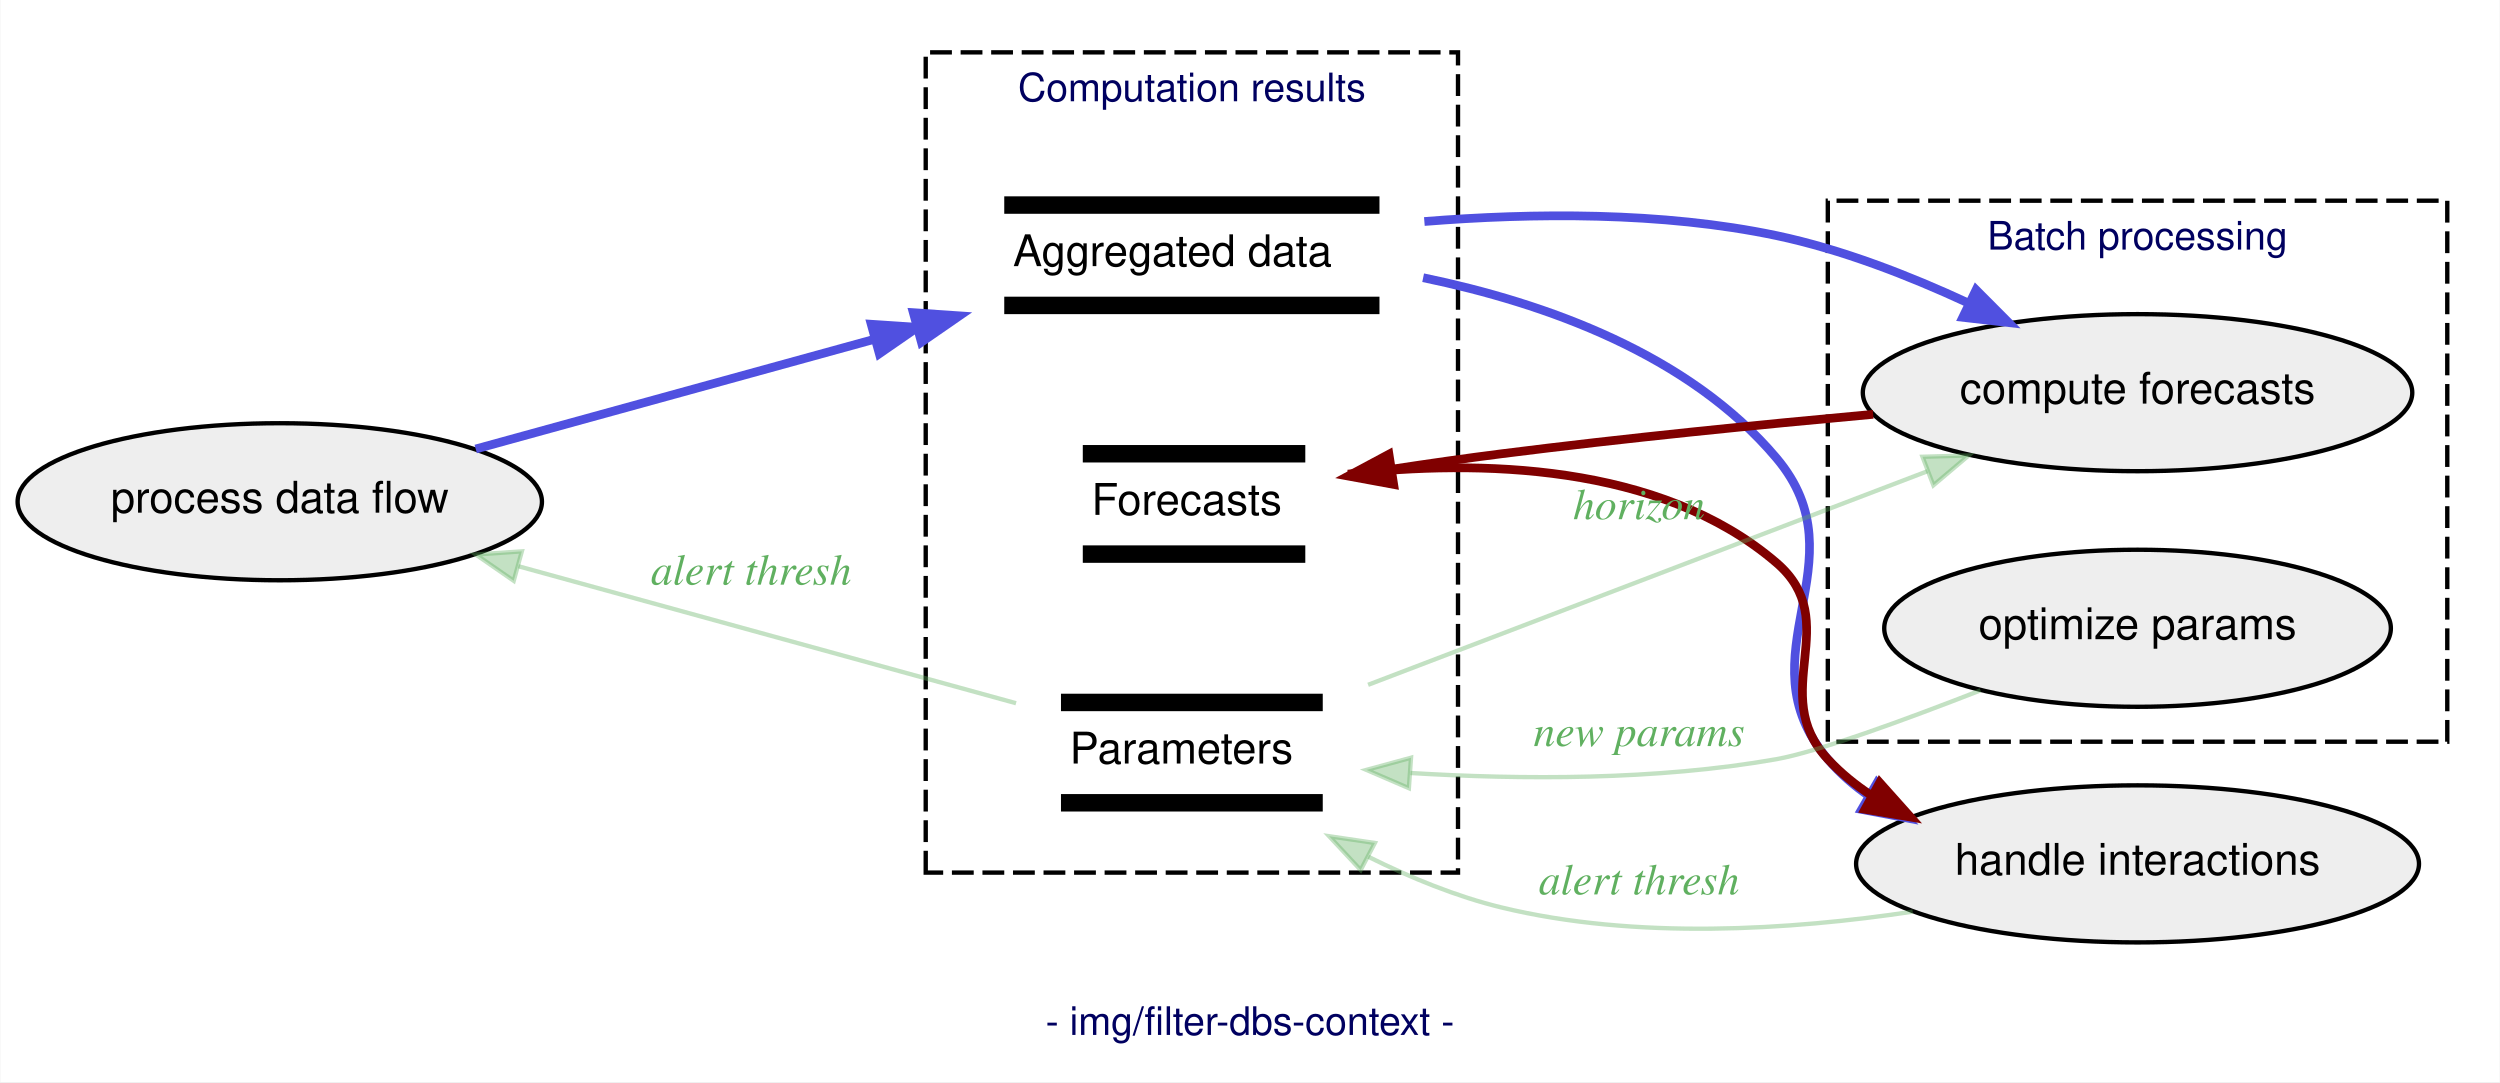
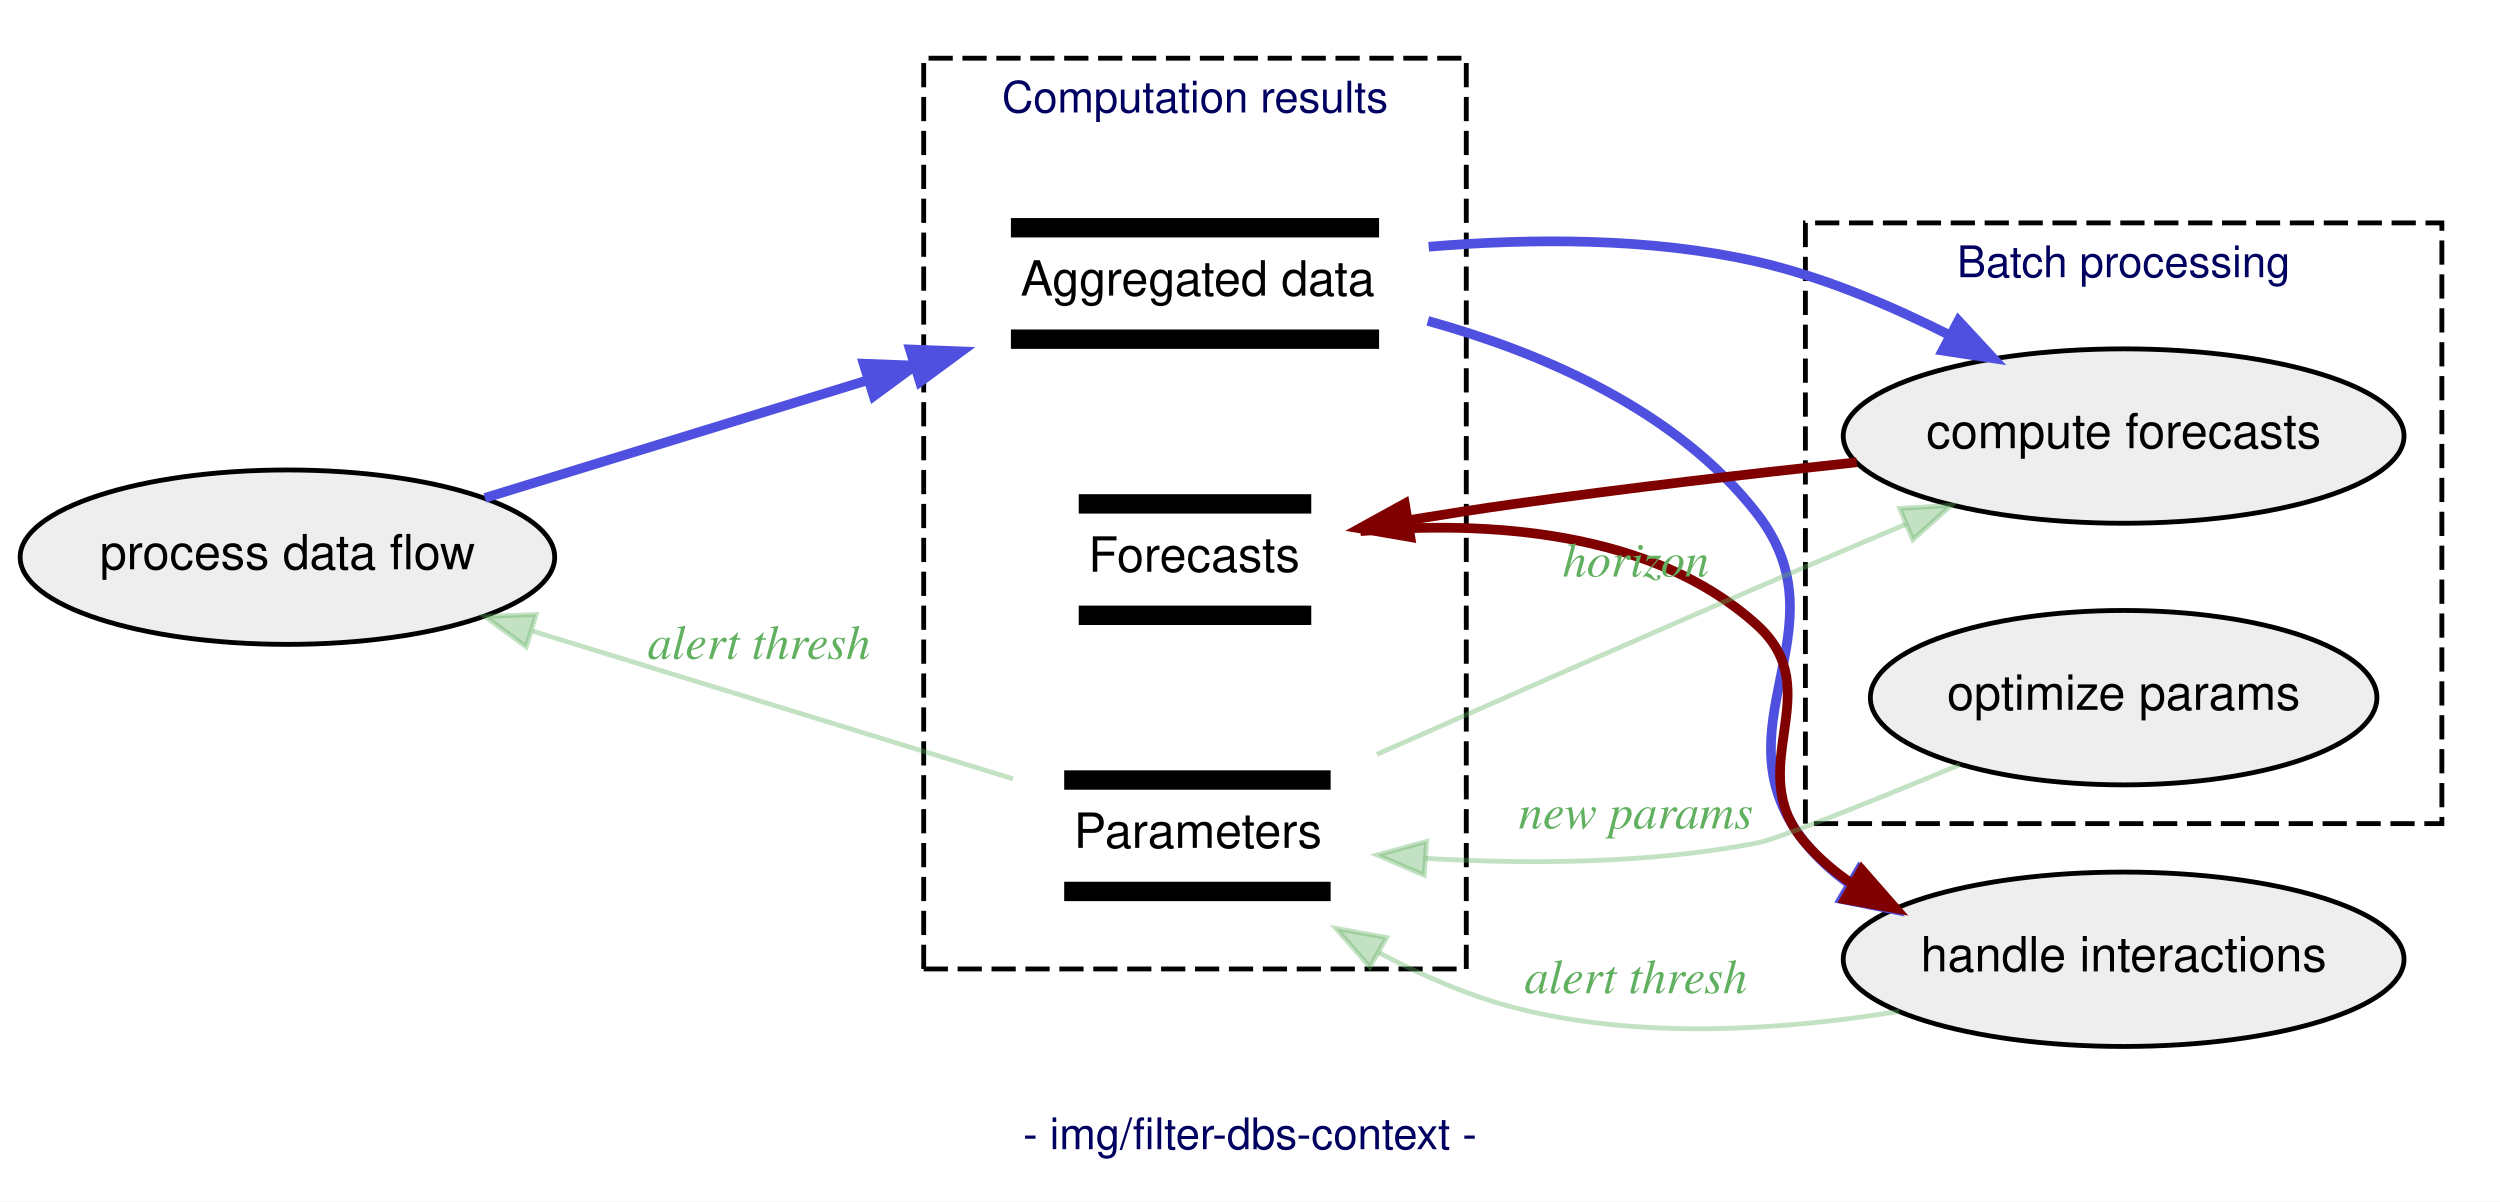
- <svg xmlns="http://www.w3.org/2000/svg" width="573pt" height="248pt" viewBox="0.00 0.00 572.83 248.00">
+ <svg xmlns="http://www.w3.org/2000/svg" width="516pt" height="248pt" viewBox="0.00 0.00 516.05 248.00">
  <g id="graph0" class="graph" transform="scale(1 1) rotate(0) translate(4 244)">
-     <polygon fill="white" stroke="transparent" points="-4,4 -4,-244 568.83,-244 568.83,4 -4,4" />
-     <text text-anchor="middle" x="282.41" y="-6.8" font-family="Helvetica,sans-Serif" font-size="9.00" fill="#000060">- img/filter-dbs-context -</text>
+     <polygon fill="white" stroke="transparent" points="-4,4 -4,-244 512.05,-244 512.05,4 -4,4" />
+     <text text-anchor="middle" x="254.02" y="-6.8" font-family="Helvetica,sans-Serif" font-size="9.00" fill="#000060">- img/filter-dbs-context -</text>
    <g id="clust1" class="cluster">
-       <polygon fill="none" stroke="black" stroke-dasharray="5,2" points="208.09,-44 208.09,-232 330.09,-232 330.09,-44 208.09,-44" />
-       <text text-anchor="middle" x="269.09" y="-220.8" font-family="Helvetica,sans-Serif" font-size="9.00" fill="#000060">Computation results</text>
+       <polygon fill="none" stroke="black" stroke-dasharray="5,2" points="186.67,-44 186.67,-232 298.67,-232 298.67,-44 186.67,-44" />
+       <text text-anchor="middle" x="242.67" y="-220.8" font-family="Helvetica,sans-Serif" font-size="9.00" fill="#000060">Computation results</text>
    </g>
    <g id="clust2" class="cluster">
-       <polygon fill="none" stroke="black" stroke-dasharray="5,2" points="414.85,-74 414.85,-198 556.83,-198 556.83,-74 414.85,-74" />
-       <text text-anchor="middle" x="485.84" y="-186.8" font-family="Helvetica,sans-Serif" font-size="9.00" fill="#000060">Batch processing</text>
+       <polygon fill="none" stroke="black" stroke-dasharray="5,2" points="368.67,-74 368.67,-198 500.05,-198 500.05,-74 368.67,-74" />
+       <text text-anchor="middle" x="434.36" y="-186.8" font-family="Helvetica,sans-Serif" font-size="9.00" fill="#000060">Batch processing</text>
    </g>
    <g id="node1" class="node">
-       <ellipse fill="#eeeeee" stroke="black" cx="60.04" cy="-129" rx="60.09" ry="18" />
-       <text text-anchor="middle" x="60.04" y="-126.5" font-family="Helvetica,sans-Serif" font-size="10.00">process data flow</text>
+       <ellipse fill="#eeeeee" stroke="black" cx="55.33" cy="-129" rx="55.17" ry="18" />
+       <text text-anchor="middle" x="55.33" y="-126.5" font-family="Helvetica,sans-Serif" font-size="10.00">process data flow</text>
    </g>
    <g id="node2" class="node">
-       <polygon fill="black" stroke="transparent" points="226.09,-195 226.09,-199 312.09,-199 312.09,-195 226.09,-195" />
-       <text text-anchor="start" x="228.09" y="-183" font-family="Helvetica,sans-Serif" font-size="10.00">Aggregated data</text>
-       <polygon fill="black" stroke="transparent" points="226.09,-172 226.09,-176 312.09,-176 312.09,-172 226.09,-172" />
+       <polygon fill="black" stroke="transparent" points="204.67,-195 204.67,-199 280.67,-199 280.67,-195 204.67,-195" />
+       <text text-anchor="start" x="206.67" y="-183" font-family="Helvetica,sans-Serif" font-size="10.00">Aggregated data</text>
+       <polygon fill="black" stroke="transparent" points="204.67,-172 204.67,-176 280.67,-176 280.67,-172 204.67,-172" />
    </g>
    <g id="edge1" class="edge">
-       <path fill="none" stroke="#5050e0" stroke-width="2" d="M104.95,-141.09C131.54,-148.41 166.07,-157.92 196.52,-166.3" />
-       <polygon fill="#5050e0" stroke="#5050e0" stroke-width="2" points="205.25,-172.33 215.82,-171.61 207.1,-165.58 205.25,-172.33" />
-       <polygon fill="#5050e0" stroke="#5050e0" stroke-width="2" points="195.6,-169.68 206.18,-168.96 197.46,-162.93 195.6,-169.68" />
+       <path fill="none" stroke="#5050e0" stroke-width="2" d="M96.09,-141.23C119.06,-148.29 148.55,-157.36 174.98,-165.49" />
+       <polygon fill="#5050e0" stroke="#5050e0" stroke-width="2" points="183.84,-171.88 194.43,-171.47 185.9,-165.19 183.84,-171.88" />
+       <polygon fill="#5050e0" stroke="#5050e0" stroke-width="2" points="174.28,-168.94 184.87,-168.53 176.34,-162.25 174.28,-168.94" />
    </g>
    <g id="node4" class="node">
-       <polygon fill="black" stroke="transparent" points="239.09,-81 239.09,-85 299.09,-85 299.09,-81 239.09,-81" />
-       <text text-anchor="start" x="241.09" y="-69" font-family="Helvetica,sans-Serif" font-size="10.00">Parameters</text>
-       <polygon fill="black" stroke="transparent" points="239.09,-58 239.09,-62 299.09,-62 299.09,-58 239.09,-58" />
+       <polygon fill="black" stroke="transparent" points="215.67,-81 215.67,-85 270.67,-85 270.67,-81 215.67,-81" />
+       <text text-anchor="start" x="217.67" y="-69" font-family="Helvetica,sans-Serif" font-size="10.00">Parameters</text>
+       <polygon fill="black" stroke="transparent" points="215.67,-58 215.67,-62 270.67,-62 270.67,-58 215.67,-58" />
    </g>
    <g id="edge2" class="edge">
-       <path fill="none" stroke="#60b060" stroke-opacity="0.376" d="M114.72,-114.22C150.42,-104.4 196.49,-91.71 228.79,-82.82" />
-       <polygon fill="#60b060" fill-opacity="0.376" stroke="#60b060" stroke-opacity="0.376" points="113.66,-110.88 104.95,-116.91 115.52,-117.63 113.66,-110.88" />
-       <text text-anchor="middle" x="168.09" y="-110" font-family="Times,serif" font-style="italic" font-size="10.00" fill="#60b060">alert thresh</text>
+       <path fill="none" stroke="#60b060" stroke-opacity="0.376" d="M105.91,-113.75C137.13,-104.15 176.76,-91.96 205.12,-83.24" />
+       <polygon fill="#60b060" fill-opacity="0.376" stroke="#60b060" stroke-opacity="0.376" points="104.62,-110.49 96.09,-116.77 106.68,-117.18 104.62,-110.49" />
+       <text text-anchor="middle" x="152.67" y="-108" font-family="Times,serif" font-style="italic" font-size="10.00" fill="#60b060">alert thresh</text>
    </g>
    <g id="node6" class="node">
-       <ellipse fill="#eeeeee" stroke="black" cx="485.84" cy="-154" rx="62.97" ry="18" />
-       <text text-anchor="middle" x="485.84" y="-151.5" font-family="Helvetica,sans-Serif" font-size="10.00">compute forecasts</text>
+       <ellipse fill="#eeeeee" stroke="black" cx="434.36" cy="-154" rx="57.88" ry="18" />
+       <text text-anchor="middle" x="434.36" y="-151.5" font-family="Helvetica,sans-Serif" font-size="10.00">compute forecasts</text>
    </g>
    <g id="edge4" class="edge">
-       <path fill="none" stroke="#5050e0" stroke-width="2" d="M322.38,-193.23C347.1,-195.21 376.86,-195.52 403.09,-190 417.99,-186.86 433.48,-180.84 446.92,-174.6" />
-       <polygon fill="#5050e0" stroke="#5050e0" stroke-width="2" points="448.83,-177.57 456.31,-170.06 445.78,-171.27 448.83,-177.57" />
+       <path fill="none" stroke="#5050e0" stroke-width="2" d="M290.91,-193.08C311.9,-194.84 336.76,-195 358.67,-190 372.31,-186.88 386.36,-180.94 398.55,-174.77" />
+       <polygon fill="#5050e0" stroke="#5050e0" stroke-width="2" points="400.26,-177.82 407.46,-170.05 396.99,-171.64 400.26,-177.82" />
    </g>
    <g id="node7" class="node">
-       <ellipse fill="#eeeeee" stroke="black" cx="485.84" cy="-46" rx="64.51" ry="18" />
-       <text text-anchor="middle" x="485.84" y="-43.5" font-family="Helvetica,sans-Serif" font-size="10.00">handle interactions</text>
+       <ellipse fill="#eeeeee" stroke="black" cx="434.36" cy="-46" rx="57.88" ry="18" />
+       <text text-anchor="middle" x="434.36" y="-43.5" font-family="Helvetica,sans-Serif" font-size="10.00">handle interactions</text>
    </g>
    <g id="edge7" class="edge">
-       <path fill="none" stroke="#5050e0" stroke-width="2" d="M322.1,-180.35C350.16,-174.54 383.05,-162.79 403.09,-139 423.13,-115.21 394.7,-93.7 414.85,-70 417.61,-66.75 420.84,-63.94 424.35,-61.51" />
-       <polygon fill="#5050e0" stroke="#5050e0" stroke-width="2" points="426.11,-64.54 433.01,-56.51 422.6,-58.48 426.11,-64.54" />
+       <path fill="none" stroke="#5050e0" stroke-width="2" d="M290.73,-177.77C314.71,-171.11 342.21,-159.18 358.67,-138 377.41,-113.88 349.44,-93.74 368.67,-70 371.27,-66.79 374.34,-64.01 377.7,-61.61" />
+       <polygon fill="#5050e0" stroke="#5050e0" stroke-width="2" points="379.76,-64.46 386.59,-56.36 376.2,-58.43 379.76,-64.46" />
    </g>
    <g id="node3" class="node">
-       <polygon fill="black" stroke="transparent" points="244.09,-138 244.09,-142 295.09,-142 295.09,-138 244.09,-138" />
-       <text text-anchor="start" x="246.09" y="-126" font-family="Helvetica,sans-Serif" font-size="10.00">Forecasts</text>
-       <polygon fill="black" stroke="transparent" points="244.09,-115 244.09,-119 295.09,-119 295.09,-115 244.09,-115" />
+       <polygon fill="black" stroke="transparent" points="218.67,-138 218.67,-142 266.67,-142 266.67,-138 218.67,-138" />
+       <text text-anchor="start" x="220.67" y="-126" font-family="Helvetica,sans-Serif" font-size="10.00">Forecasts</text>
+       <polygon fill="black" stroke="transparent" points="218.67,-115 218.67,-119 266.67,-119 266.67,-115 218.67,-115" />
    </g>
    <g id="edge6" class="edge">
-       <path fill="none" stroke="maroon" stroke-width="2" d="M314.91,-136.45C323.26,-137.72 331.93,-138.97 340.09,-140 368.02,-143.54 399.07,-146.65 425.24,-149.04" />
-       <polygon fill="maroon" stroke="maroon" stroke-width="2" points="315.34,-132.97 304.92,-134.89 314.26,-139.89 315.34,-132.97" />
+       <path fill="none" stroke="maroon" stroke-width="2" d="M286.79,-136.64C294.08,-137.84 301.58,-139 308.67,-140 331.75,-143.25 357.32,-146.22 379.27,-148.59" />
+       <polygon fill="maroon" stroke="maroon" stroke-width="2" points="287.12,-133.15 276.68,-134.95 285.97,-140.06 287.12,-133.15" />
    </g>
    <g id="edge8" class="edge">
-       <path fill="none" stroke="maroon" stroke-width="2" d="M304.85,-135.33C334.45,-138.63 376.32,-138 403.09,-115 418.76,-101.53 400.79,-85.15 414.85,-70 417.8,-66.82 421.19,-64.07 424.85,-61.67" />
-       <polygon fill="maroon" stroke="maroon" stroke-width="2" points="426.74,-64.63 433.8,-56.73 423.36,-58.5 426.74,-64.63" />
+       <path fill="none" stroke="maroon" stroke-width="2" d="M276.81,-134.37C302.34,-136.52 336.84,-134.79 358.67,-115 373.84,-101.24 355.2,-85.44 368.67,-70 371.5,-66.75 374.82,-63.94 378.43,-61.51" />
+       <polygon fill="maroon" stroke="maroon" stroke-width="2" points="380.3,-64.47 387.28,-56.5 376.85,-58.38 380.3,-64.47" />
    </g>
    <g id="node5" class="node">
-       <ellipse fill="#eeeeee" stroke="black" cx="485.84" cy="-100" rx="58.06" ry="18" />
-       <text text-anchor="middle" x="485.84" y="-97.5" font-family="Helvetica,sans-Serif" font-size="10.00">optimize params</text>
+       <ellipse fill="#eeeeee" stroke="black" cx="434.36" cy="-100" rx="52.28" ry="18" />
+       <text text-anchor="middle" x="434.36" y="-97.5" font-family="Helvetica,sans-Serif" font-size="10.00">optimize params</text>
    </g>
    <g id="edge3" class="edge">
-       <path fill="none" stroke="#60b060" stroke-opacity="0.376" d="M319.18,-66.83C344.44,-65.29 375.61,-65.12 403.09,-70 412.39,-71.65 432.1,-78.84 449.84,-85.77" />
-       <polygon fill="#60b060" fill-opacity="0.376" stroke="#60b060" stroke-opacity="0.376" points="318.83,-63.35 309.1,-67.54 319.32,-70.33 318.83,-63.35" />
-       <text text-anchor="middle" x="371.59" y="-73" font-family="Times,serif" font-style="italic" font-size="10.00" fill="#60b060">new params</text>
+       <path fill="none" stroke="#60b060" stroke-opacity="0.376" d="M290.25,-66.83C311.32,-65.6 336.43,-65.7 358.67,-70 363.16,-70.87 382.61,-78.7 400.54,-86.15" />
+       <polygon fill="#60b060" fill-opacity="0.376" stroke="#60b060" stroke-opacity="0.376" points="289.99,-63.34 280.26,-67.53 290.48,-70.32 289.99,-63.34" />
+       <text text-anchor="middle" x="333.67" y="-73" font-family="Times,serif" font-style="italic" font-size="10.00" fill="#60b060">new params</text>
    </g>
    <g id="edge5" class="edge">
-       <path fill="none" stroke="#60b060" stroke-opacity="0.376" d="M309.48,-87.04C345.64,-100.85 399.29,-121.34 437.72,-136.01" />
-       <polygon fill="#60b060" fill-opacity="0.376" stroke="#60b060" stroke-opacity="0.376" points="436.55,-139.31 447.14,-139.61 439.05,-132.77 436.55,-139.31" />
-       <text text-anchor="middle" x="371.59" y="-125" font-family="Times,serif" font-style="italic" font-size="10.00" fill="#60b060">horizon</text>
+       <path fill="none" stroke="#60b060" stroke-opacity="0.376" d="M280.23,-88.31C305.11,-99.35 338.81,-114.2 368.67,-127 375.36,-129.87 382.45,-132.87 389.4,-135.79" />
+       <polygon fill="#60b060" fill-opacity="0.376" stroke="#60b060" stroke-opacity="0.376" points="388.15,-139.06 398.73,-139.69 390.85,-132.6 388.15,-139.06" />
+       <text text-anchor="middle" x="333.67" y="-125" font-family="Times,serif" font-style="italic" font-size="10.00" fill="#60b060">horizon</text>
    </g>
    <g id="edge9" class="edge">
-       <path fill="none" stroke="#60b060" stroke-opacity="0.376" d="M309.51,-47.64C319.17,-42.84 329.72,-38.51 340.09,-36 370.81,-28.56 406.2,-30.82 434.3,-35.05" />
-       <polygon fill="#60b060" fill-opacity="0.376" stroke="#60b060" stroke-opacity="0.376" points="307.78,-44.59 300.55,-52.34 311.03,-50.79 307.78,-44.59" />
-       <text text-anchor="middle" x="371.59" y="-39" font-family="Times,serif" font-style="italic" font-size="10.00" fill="#60b060">alert thresh</text>
+       <path fill="none" stroke="#60b060" stroke-opacity="0.376" d="M280.65,-47.35C289.48,-42.67 299.12,-38.47 308.67,-36 334.43,-29.34 364.08,-31.35 388.01,-35.25" />
+       <polygon fill="#60b060" fill-opacity="0.376" stroke="#60b060" stroke-opacity="0.376" points="278.77,-44.39 271.78,-52.36 282.21,-50.49 278.77,-44.39" />
+       <text text-anchor="middle" x="333.67" y="-39" font-family="Times,serif" font-style="italic" font-size="10.00" fill="#60b060">alert thresh</text>
    </g>
  </g>
</svg>
